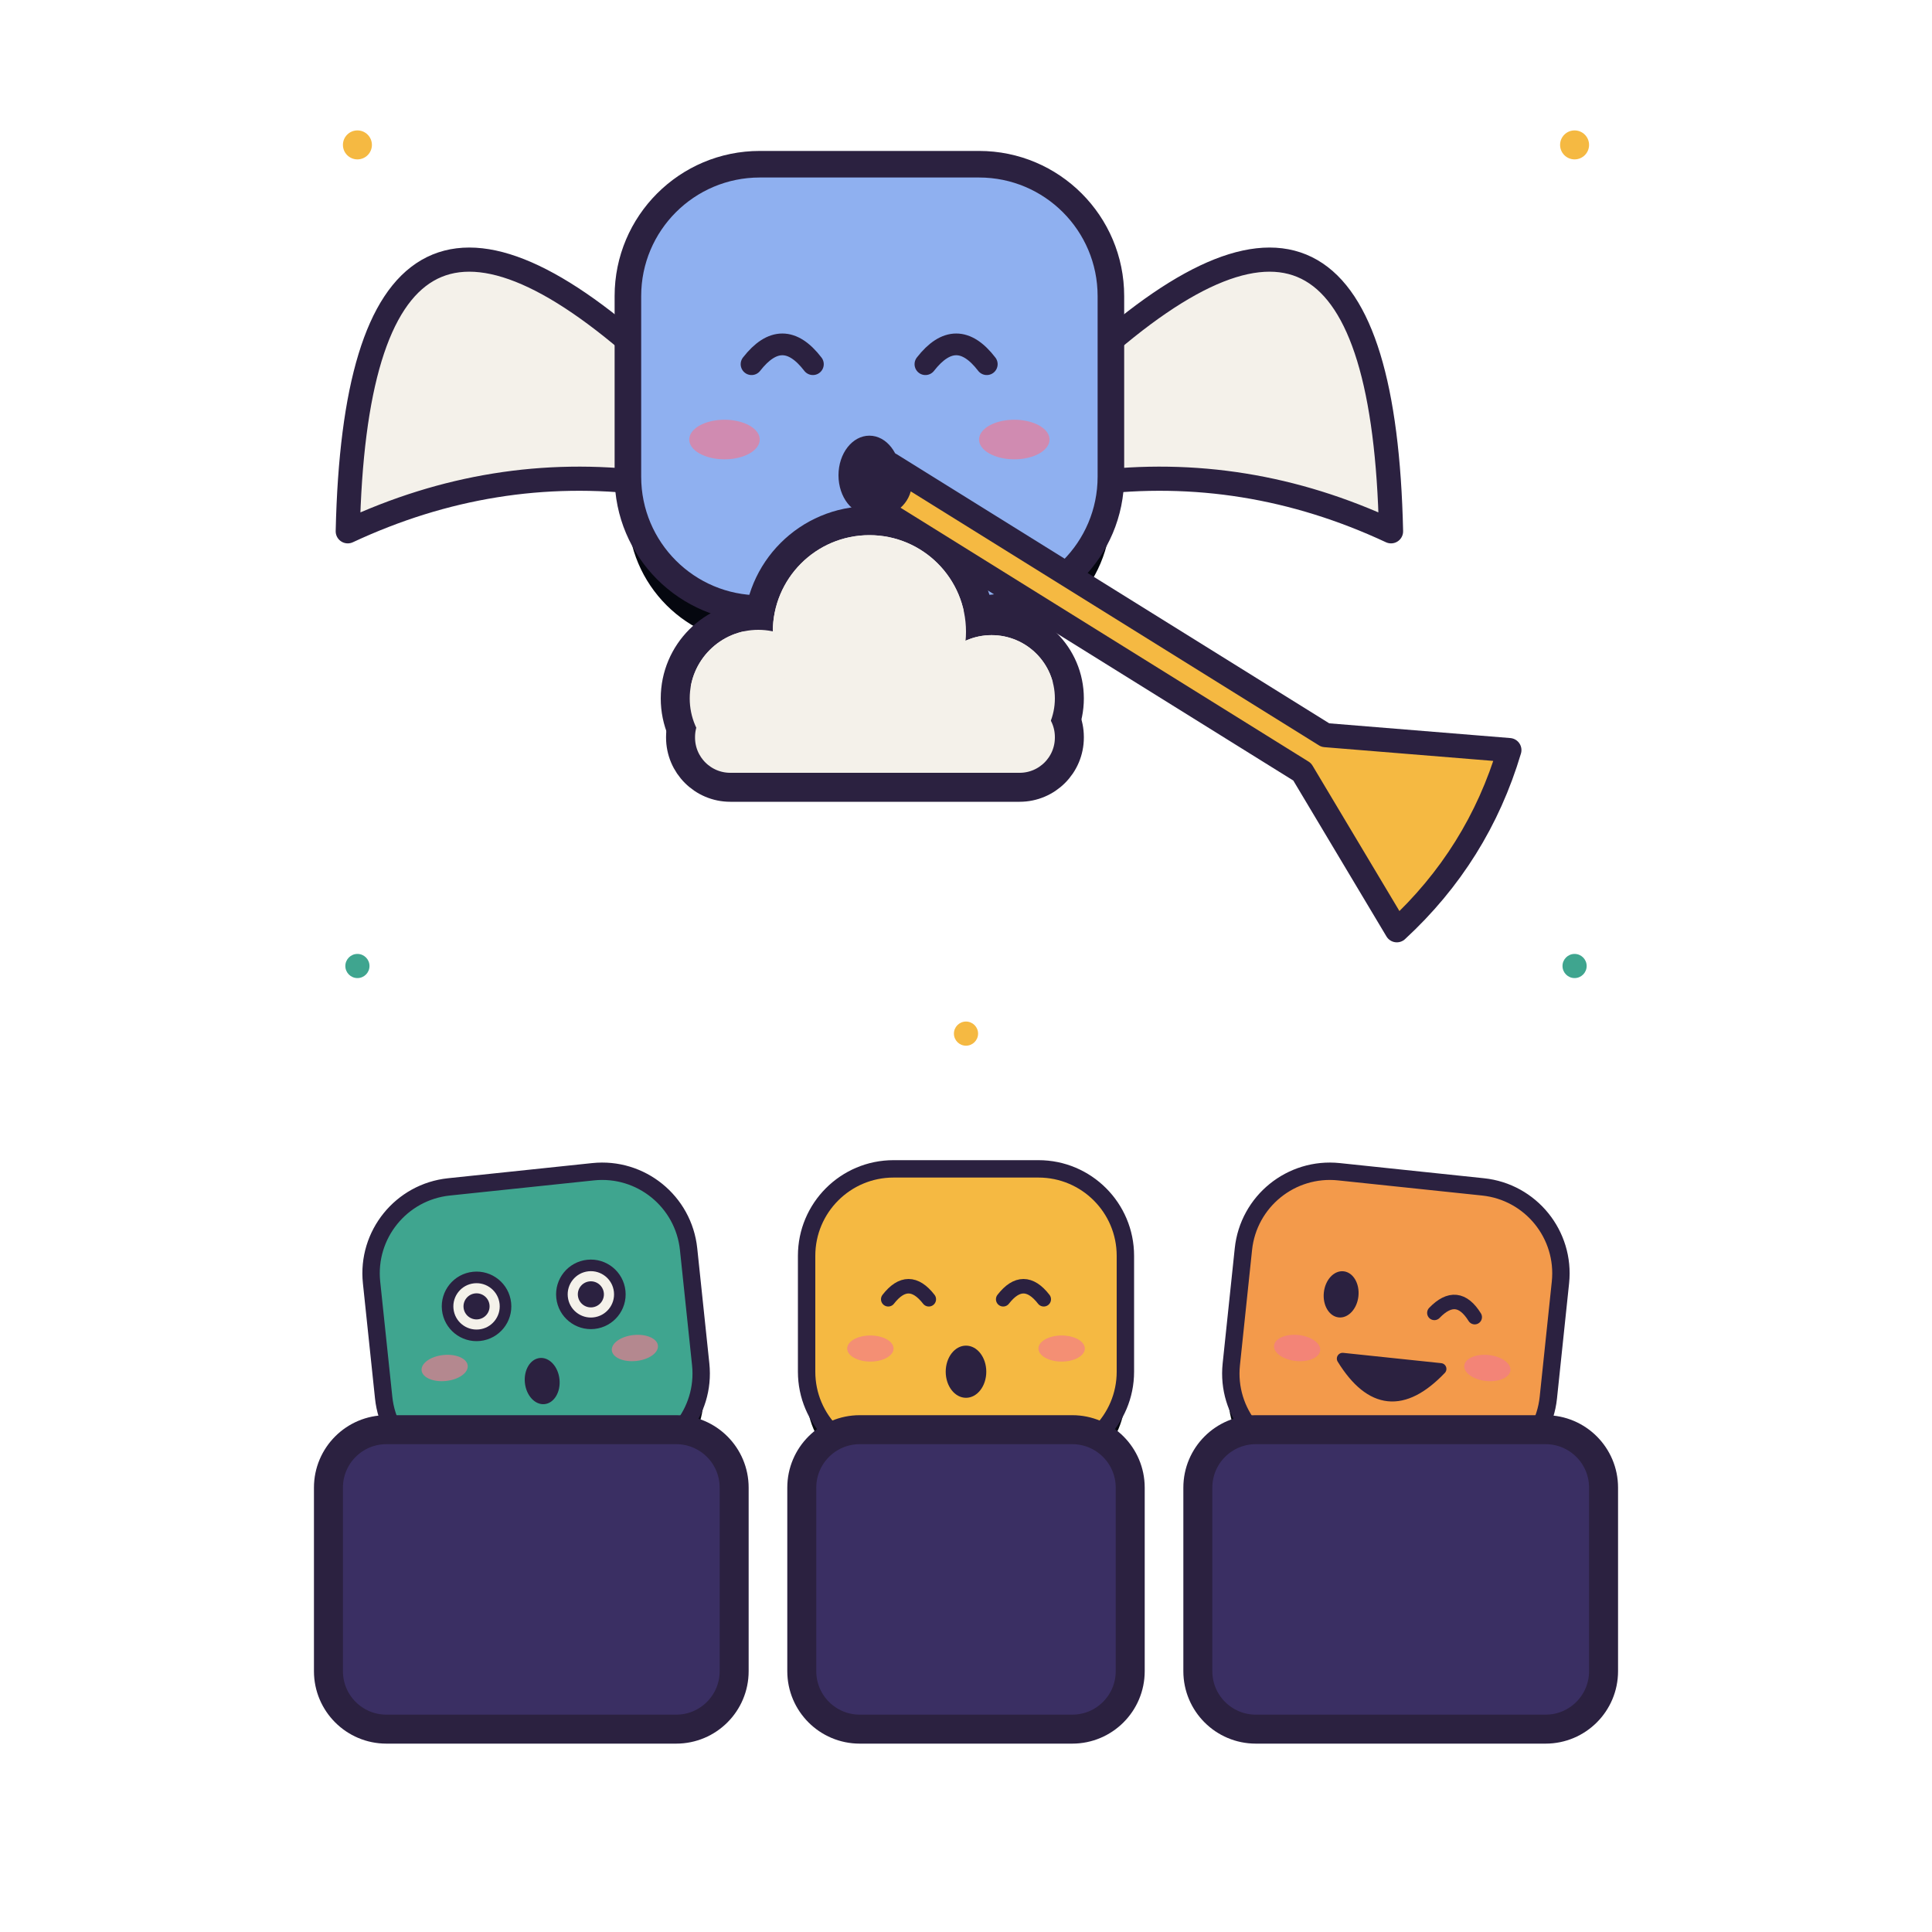
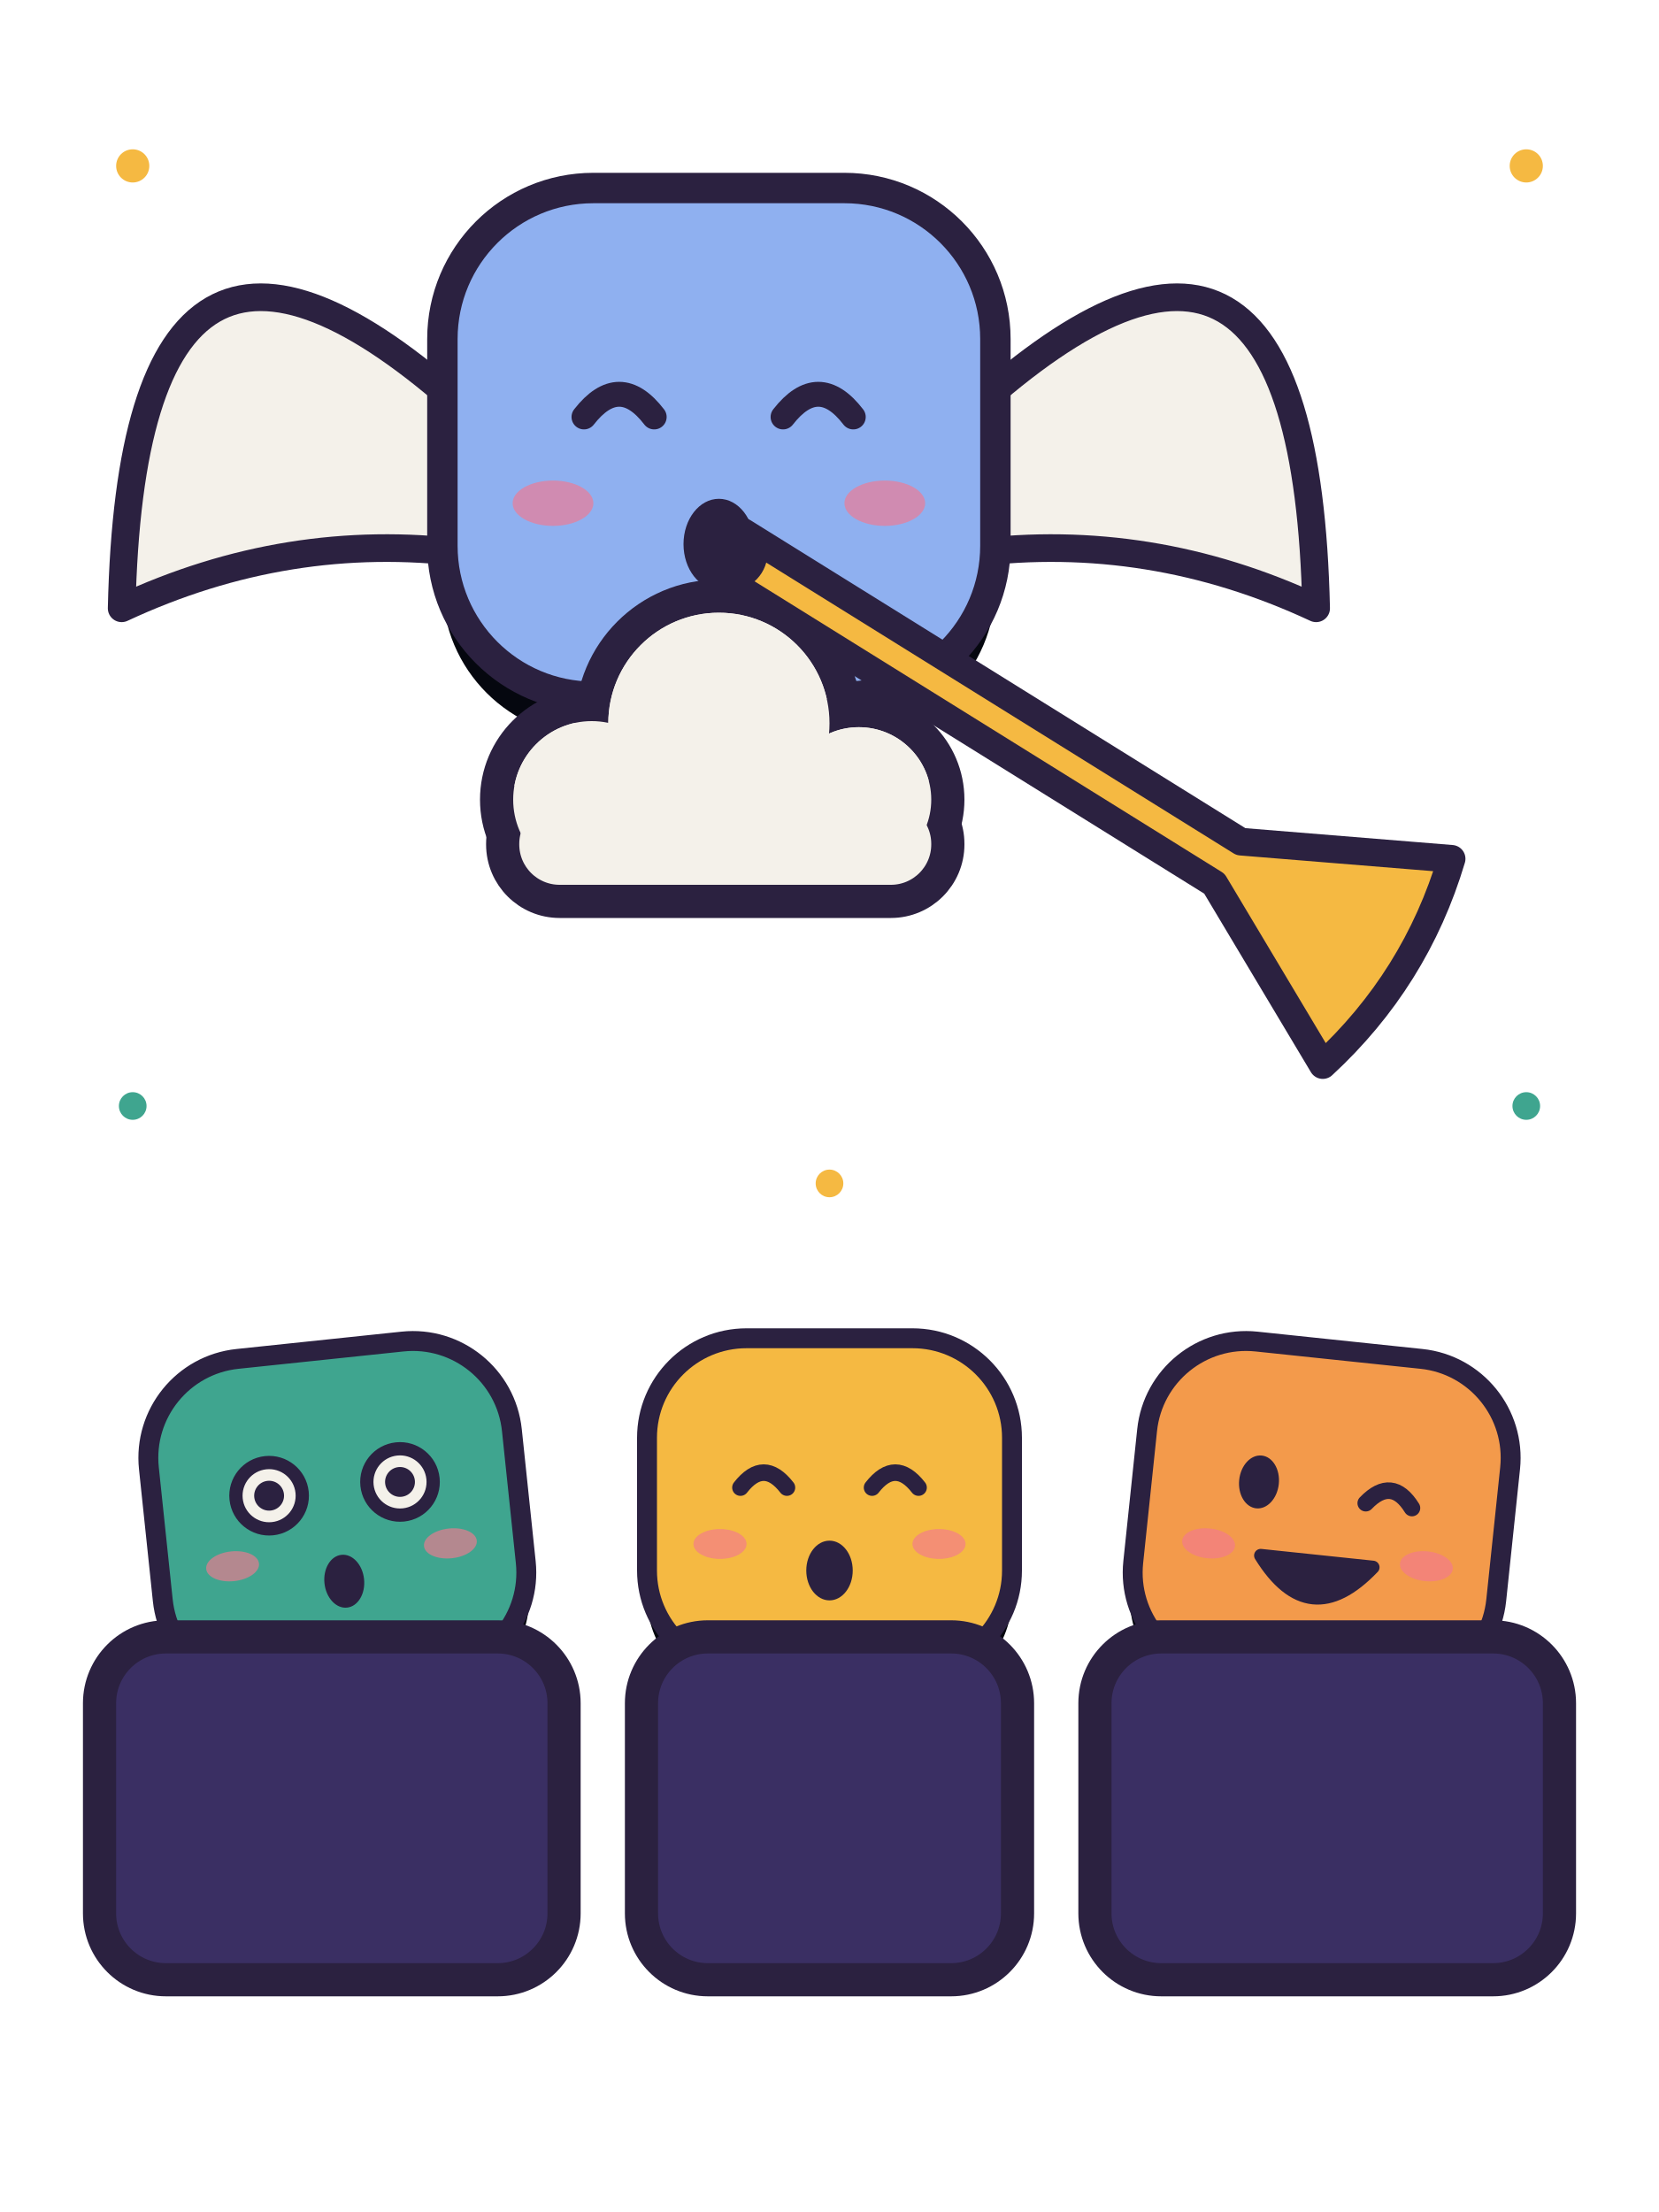
- <svg xmlns="http://www.w3.org/2000/svg" viewBox="-50 0 400 400" width="400" height="400">
+ <svg xmlns="http://www.w3.org/2000/svg" viewBox="0 0 300 400" width="300" height="400">
  <circle cx="24" cy="30" r="3" fill="#f5b942" />
  <circle cx="276" cy="30" r="3" fill="#f5b942" />
  <circle cx="24" cy="200" r="2.5" fill="#3fa58f" />
  <circle cx="276" cy="200" r="2.5" fill="#3fa58f" />
  <circle cx="150" cy="214" r="2.5" fill="#f5b942" />
  <path d="M84 74 Q24 20 22 110 Q52 96 84 100 Z" fill="#f4f1ea" stroke="#2b2140" stroke-width="5" stroke-linejoin="round" />
  <path d="M176 74 Q236 20 238 110 Q208 96 176 100 Z" fill="#f4f1ea" stroke="#2b2140" stroke-width="5" stroke-linejoin="round" />
  <rect x="80" y="41.3" width="100" height="92" rx="27.3" fill="#05070f" />
  <rect x="80" y="34" width="100" height="92" rx="27.3" fill="#8fb0f0" stroke="#2b2140" stroke-width="5.5" />
  <path d="M105.6 75.4 q6.4 -8.2 12.7 0" fill="none" stroke="#2b2140" stroke-width="4.5" stroke-linecap="round" />
  <path d="M141.6 75.4 q6.4 -8.2 12.7 0" fill="none" stroke="#2b2140" stroke-width="4.5" stroke-linecap="round" />
  <ellipse cx="130" cy="98.4" rx="6.4" ry="8.2" fill="#2b2140" />
  <ellipse cx="100" cy="91" rx="7.3" ry="4.1" fill="#f2788f" opacity="0.65" />
  <ellipse cx="160" cy="91" rx="7.3" ry="4.1" fill="#f2788f" opacity="0.65" />
  <g stroke="#2b2140" stroke-width="6" fill="#f4f1ea">
    <circle cx="107" cy="144.6" r="17.2" />
    <circle cx="130" cy="130.8" r="23" />
    <circle cx="155.3" cy="144.6" r="16.1" />
    <rect x="90.9" y="142.3" width="80.5" height="20.7" rx="10.3" />
  </g>
  <g fill="#f4f1ea">
    <circle cx="107" cy="144.6" r="14.2" />
    <circle cx="130" cy="130.8" r="20" />
    <circle cx="155.3" cy="144.6" r="13.1" />
    <rect x="94.3" y="145.8" width="73.6" height="13.8" rx="6.9" />
  </g>
  <path d="M129.6 103.8 L219.6 159.8 L239.2 192.6 Q256 177.1 262.5 155.3 L224.4 152.2 L134.4 96.2 A4.5 4.5 0 0 1 129.6 103.8 Z" fill="#f5b942" stroke="#2b2140" stroke-width="5" stroke-linejoin="round" />
  <g transform="rotate(-6 61 274)">
    <rect x="28" y="248.8" width="66" height="60" rx="18" fill="#05070f" />
    <rect x="28" y="244" width="66" height="60" rx="18" fill="#3fa58f" stroke="#2b2140" stroke-width="3.6" />
    <circle cx="49.1" cy="269.2" r="6" fill="#f4f1ea" stroke="#2b2140" stroke-width="2.4" />
    <circle cx="49.1" cy="269.2" r="2.7" fill="#2b2140" />
    <circle cx="72.9" cy="269.2" r="6" fill="#f4f1ea" stroke="#2b2140" stroke-width="2.4" />
    <circle cx="72.9" cy="269.2" r="2.7" fill="#2b2140" />
    <ellipse cx="61" cy="286" rx="3.6" ry="4.8" fill="#2b2140" />
    <ellipse cx="41.2" cy="281.2" rx="4.8" ry="2.7" fill="#f2788f" opacity="0.65" />
    <ellipse cx="80.8" cy="281.2" rx="4.8" ry="2.7" fill="#f2788f" opacity="0.65" />
  </g>
  <rect x="117" y="246.8" width="66" height="60" rx="18" fill="#05070f" />
  <rect x="117" y="242" width="66" height="60" rx="18" fill="#f5b942" stroke="#2b2140" stroke-width="3.6" />
  <path d="M133.9 269 q4.2 -5.4 8.4 0" fill="none" stroke="#2b2140" stroke-width="3" stroke-linecap="round" />
  <path d="M157.7 269 q4.2 -5.4 8.4 0" fill="none" stroke="#2b2140" stroke-width="3" stroke-linecap="round" />
  <ellipse cx="150" cy="284" rx="4.2" ry="5.4" fill="#2b2140" />
  <ellipse cx="130.2" cy="279.2" rx="4.8" ry="2.7" fill="#f2788f" opacity="0.65" />
  <ellipse cx="169.8" cy="279.2" rx="4.8" ry="2.7" fill="#f2788f" opacity="0.65" />
  <g transform="rotate(6 239 274)">
    <rect x="206" y="248.8" width="66" height="60" rx="18" fill="#05070f" />
    <rect x="206" y="244" width="66" height="60" rx="18" fill="#f39a4b" stroke="#2b2140" stroke-width="3.6" />
    <ellipse cx="227.1" cy="269.2" rx="3.6" ry="4.8" fill="#2b2140" />
    <path d="M246.7 271 q4.2 -5.4 8.4 0" fill="none" stroke="#2b2140" stroke-width="3" stroke-linecap="round" />
    <path d="M228.8 282.4 Q239 295.6 249.2 282.4 Z" fill="#2b2140" stroke="#2b2140" stroke-width="2.4" stroke-linejoin="round" />
    <ellipse cx="219.2" cy="281.2" rx="4.8" ry="2.7" fill="#f2788f" opacity="0.65" />
    <ellipse cx="258.8" cy="281.2" rx="4.8" ry="2.7" fill="#f2788f" opacity="0.65" />
  </g>
  <rect x="18" y="296" width="84" height="62" rx="12" fill="#3a2f63" stroke="#2b2140" stroke-width="6" />
  <rect x="116" y="296" width="68" height="62" rx="12" fill="#3a2f63" stroke="#2b2140" stroke-width="6" />
  <rect x="198" y="296" width="84" height="62" rx="12" fill="#3a2f63" stroke="#2b2140" stroke-width="6" />
</svg>
